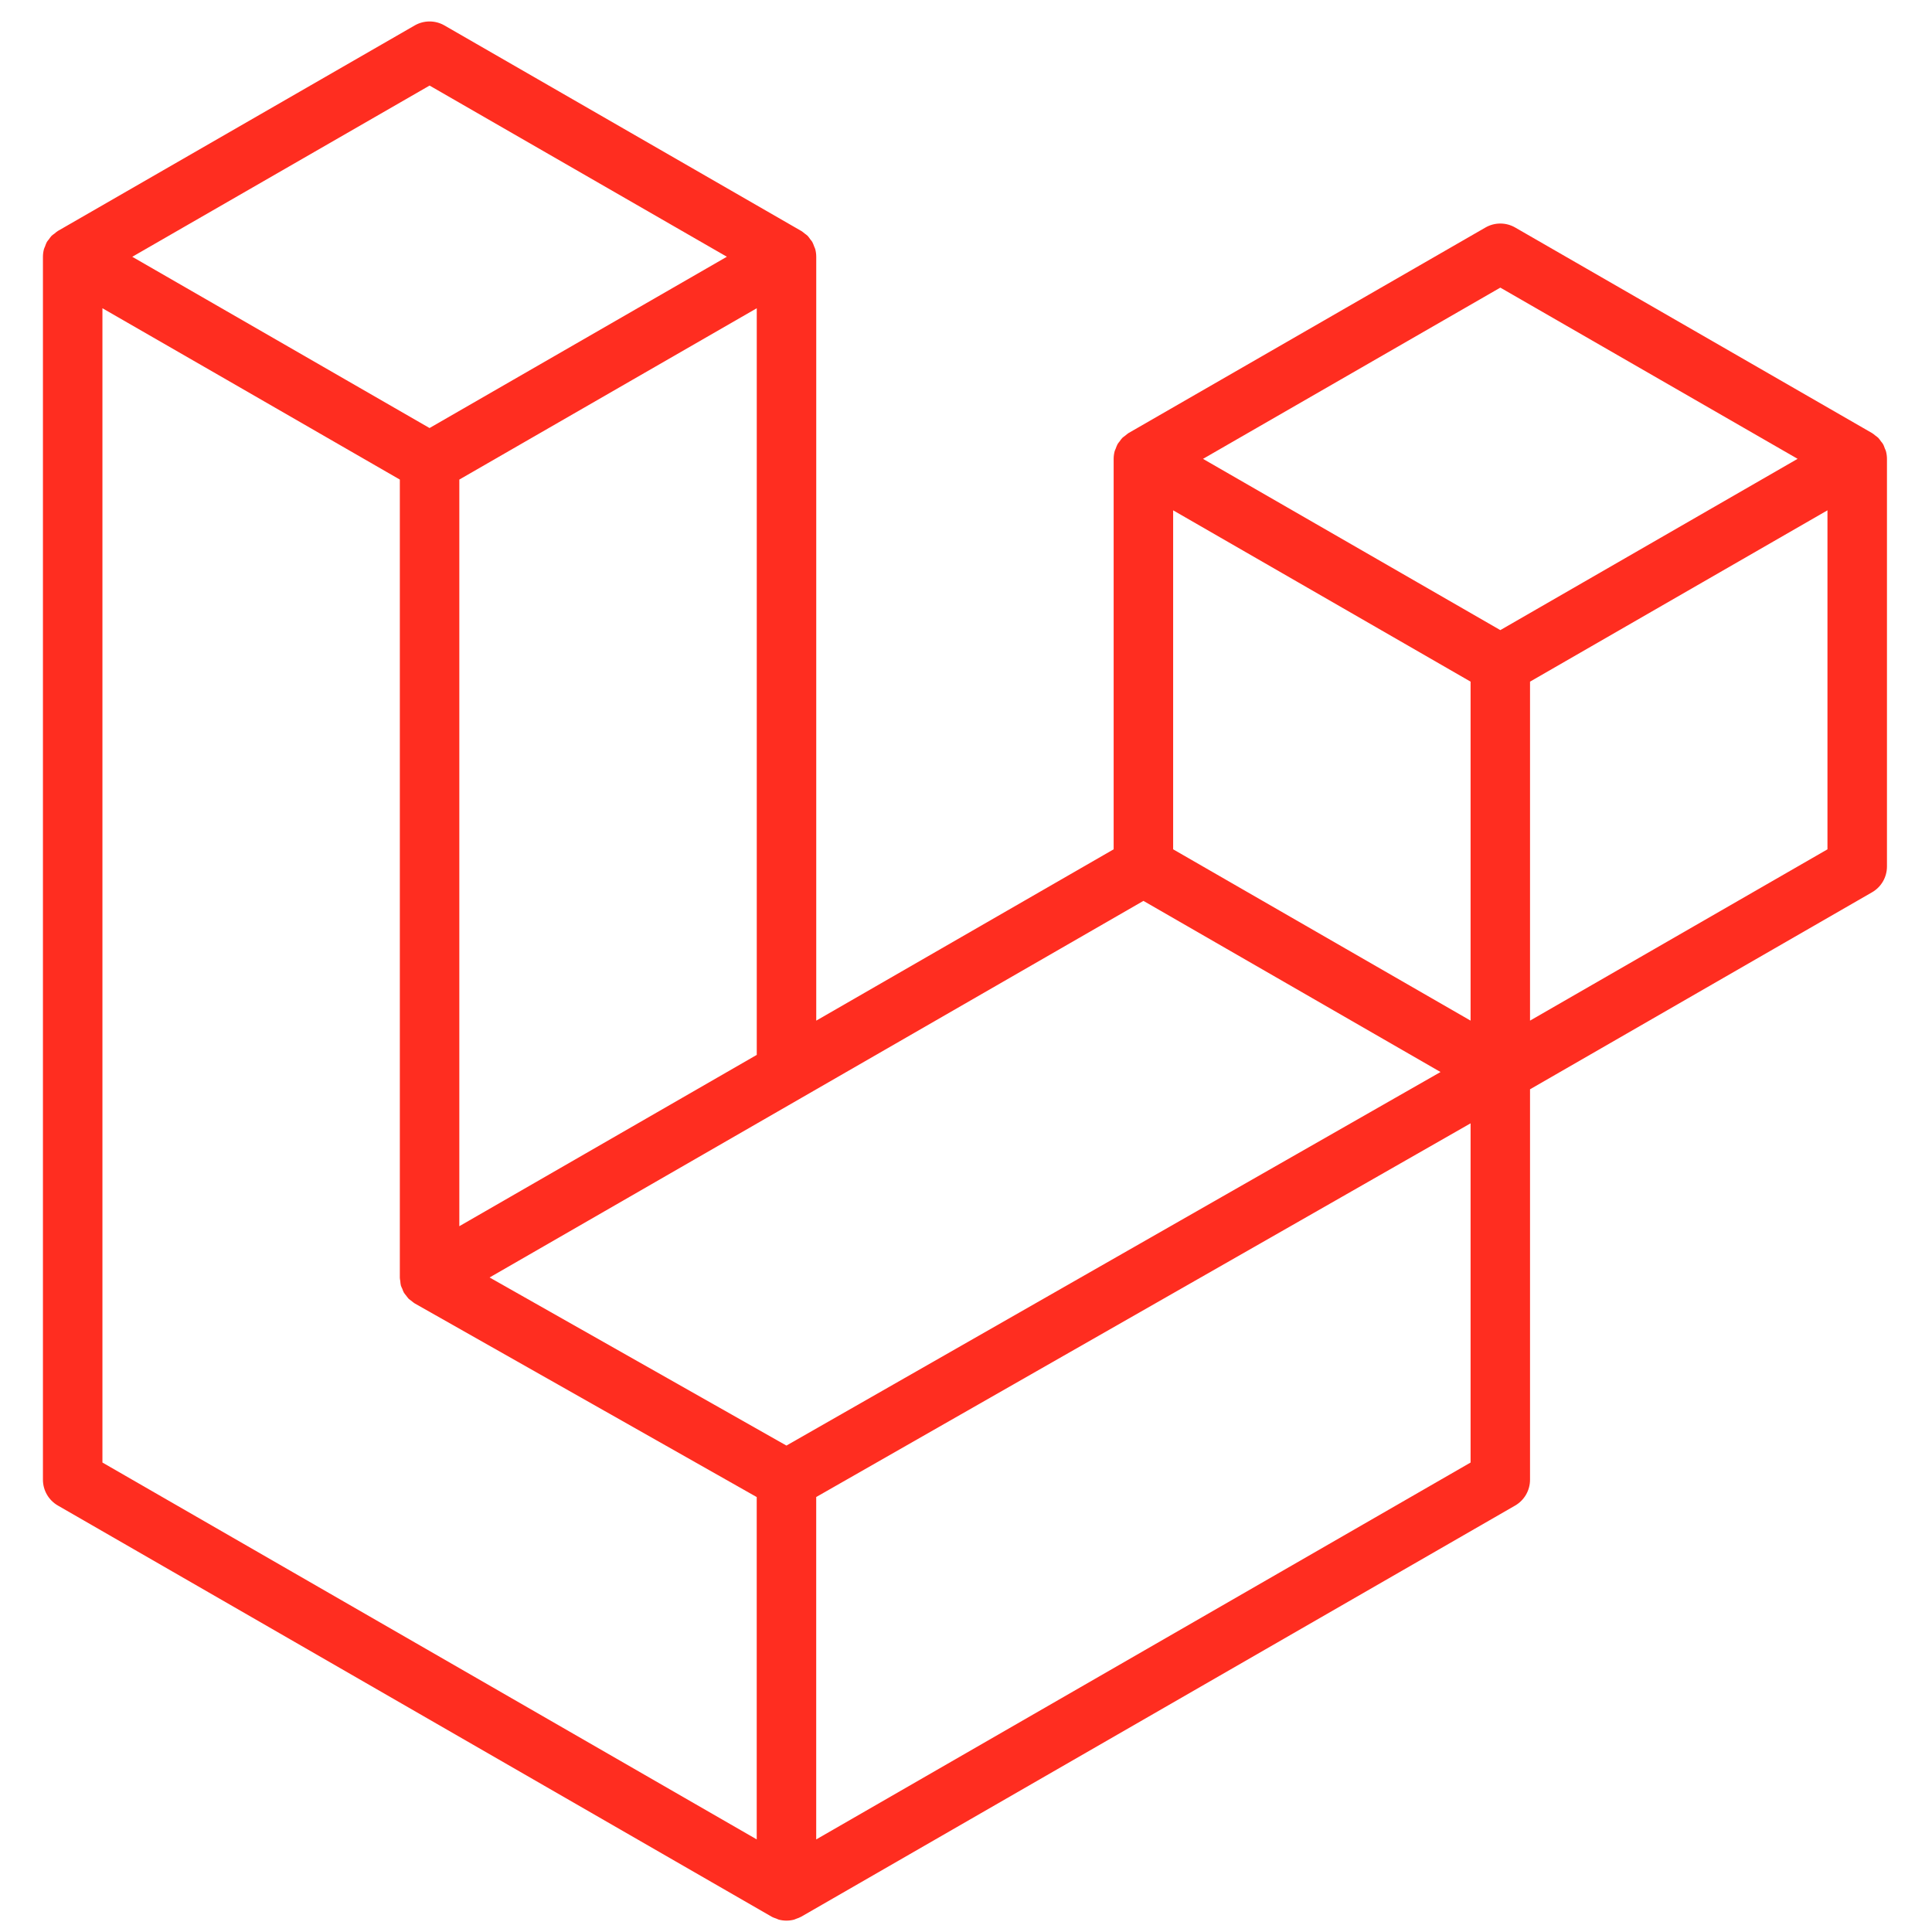
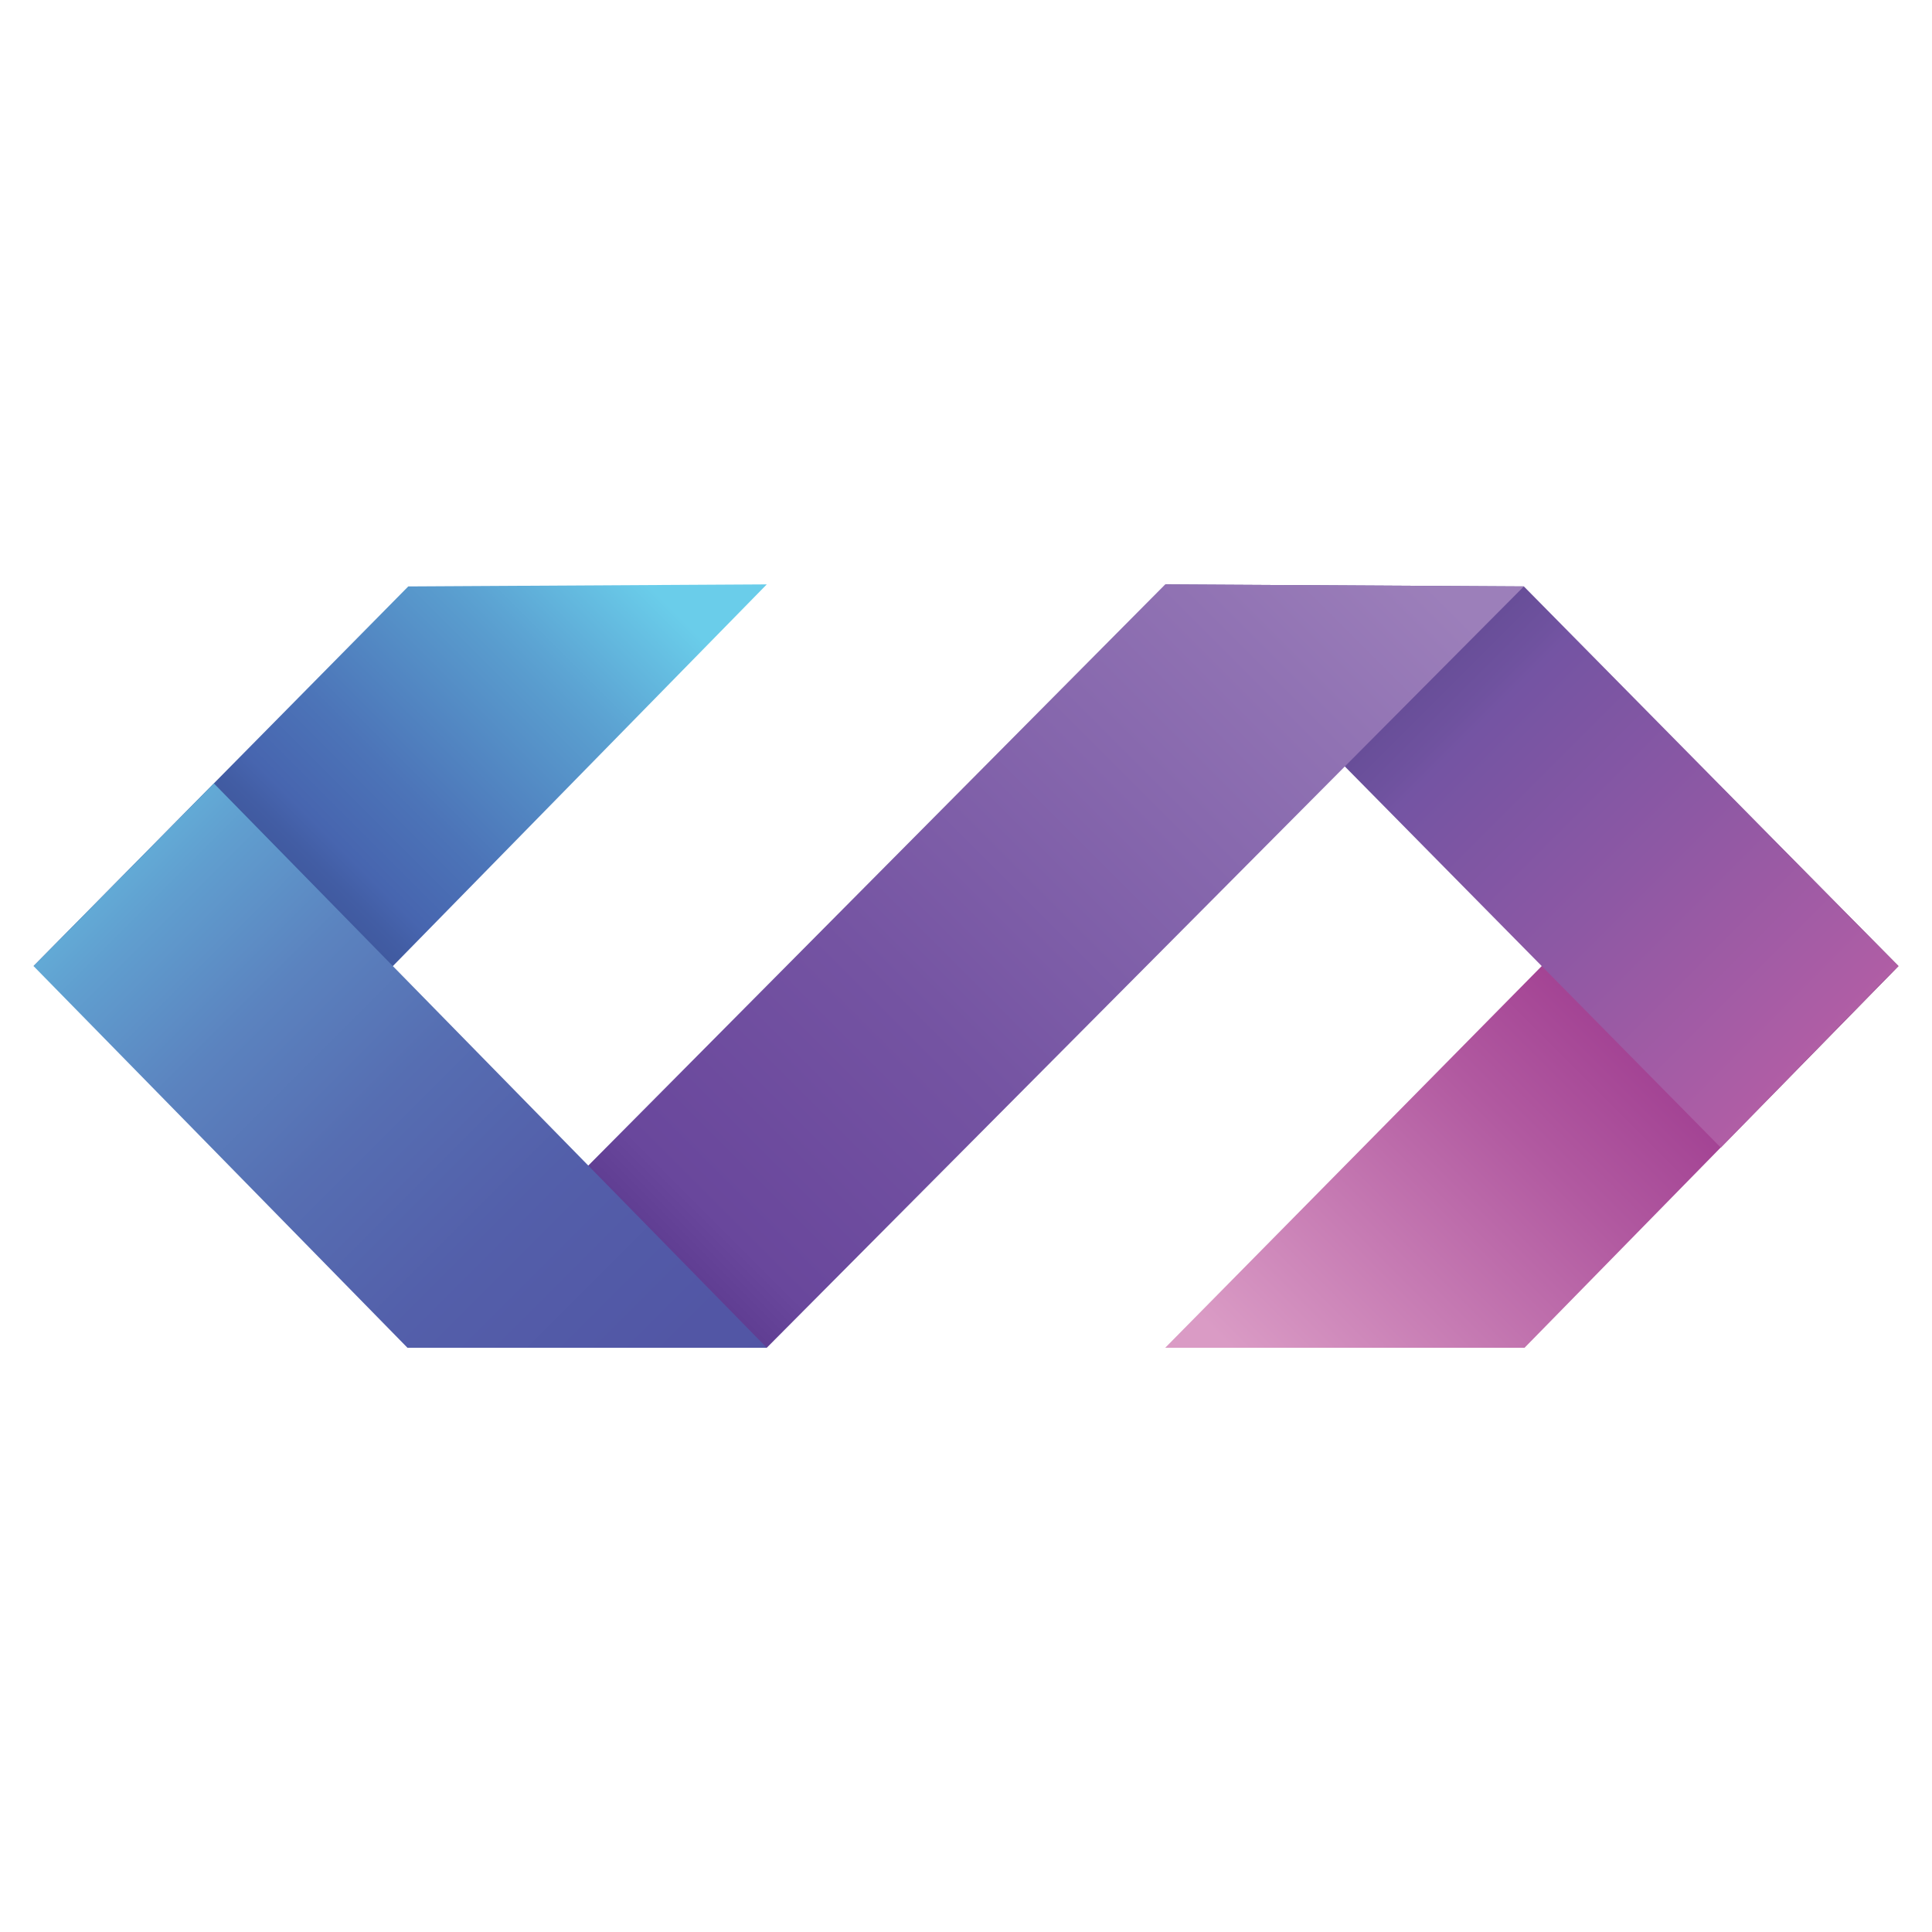
- <svg xmlns="http://www.w3.org/2000/svg" width="166" height="166" viewBox="0 0 166 166" fill="none">
-   <path fill-rule="evenodd" clip-rule="evenodd" d="M162.041 38.759C162.099 38.977 162.129 39.201 162.13 39.426V74.452C162.13 74.902 162.011 75.344 161.786 75.733C161.561 76.122 161.237 76.444 160.847 76.668L131.462 93.594V127.141C131.462 128.054 130.977 128.897 130.186 129.357L68.847 164.683C68.707 164.763 68.554 164.814 68.401 164.868C68.343 164.887 68.289 164.922 68.228 164.938C67.8 165.051 67.349 165.051 66.92 164.938C66.85 164.919 66.786 164.881 66.719 164.855C66.579 164.804 66.432 164.76 66.298 164.683L4.972 129.357C4.583 129.133 4.259 128.81 4.034 128.421C3.808 128.032 3.69 127.591 3.689 127.141L3.689 22.063C3.689 21.834 3.721 21.61 3.779 21.393C3.798 21.32 3.843 21.253 3.868 21.179C3.916 21.045 3.961 20.908 4.031 20.783C4.079 20.7 4.149 20.633 4.206 20.557C4.28 20.454 4.347 20.349 4.433 20.26C4.506 20.186 4.602 20.132 4.685 20.068C4.778 19.992 4.861 19.909 4.966 19.848L35.633 2.185C36.022 1.961 36.462 1.844 36.91 1.844C37.358 1.844 37.798 1.961 38.186 2.185L68.851 19.848H68.857C68.959 19.912 69.045 19.992 69.138 20.065C69.221 20.129 69.313 20.186 69.387 20.257C69.476 20.349 69.54 20.454 69.616 20.557C69.671 20.633 69.744 20.7 69.789 20.783C69.862 20.911 69.904 21.045 69.955 21.179C69.98 21.253 70.025 21.32 70.044 21.396C70.103 21.614 70.133 21.838 70.133 22.063V87.694L95.686 72.974V39.423C95.686 39.2 95.718 38.973 95.775 38.759C95.798 38.683 95.839 38.615 95.865 38.542C95.916 38.408 95.96 38.271 96.031 38.146C96.079 38.063 96.149 37.996 96.203 37.92C96.279 37.818 96.343 37.712 96.433 37.623C96.506 37.549 96.599 37.495 96.681 37.431C96.777 37.355 96.86 37.272 96.962 37.211L127.633 19.548C128.021 19.324 128.461 19.206 128.91 19.206C129.358 19.206 129.798 19.324 130.186 19.548L160.85 37.211C160.959 37.275 161.042 37.355 161.137 37.428C161.217 37.492 161.31 37.549 161.383 37.62C161.473 37.712 161.536 37.818 161.613 37.92C161.67 37.996 161.741 38.063 161.785 38.146C161.859 38.271 161.9 38.408 161.951 38.542C161.98 38.615 162.021 38.683 162.041 38.759ZM157.018 72.974V43.848L146.287 50.028L131.462 58.568V87.694L157.021 72.974H157.018ZM126.354 125.663V96.518L111.771 104.85L70.13 128.626V158.046L126.354 125.663ZM8.801 26.485V125.663L65.018 158.043V128.629L35.649 112L35.64 111.994L35.627 111.988C35.528 111.93 35.445 111.847 35.353 111.777C35.273 111.713 35.18 111.662 35.11 111.592L35.104 111.582C35.021 111.502 34.963 111.403 34.893 111.314C34.829 111.228 34.753 111.154 34.702 111.065L34.699 111.055C34.641 110.96 34.606 110.845 34.565 110.736C34.523 110.64 34.469 110.551 34.443 110.449C34.411 110.328 34.405 110.197 34.392 110.072C34.379 109.976 34.354 109.881 34.354 109.785V109.778V41.205L19.532 32.662L8.801 26.485ZM36.913 7.35L11.364 22.063L36.907 36.777L62.453 22.06L36.907 7.35H36.913ZM50.2 99.174L65.022 90.637V26.485L54.291 32.665L39.466 41.205V105.357L50.2 99.174ZM128.91 24.713L103.363 39.426L128.91 54.14L154.453 39.423L128.91 24.713ZM126.354 58.568L111.529 50.028L100.798 43.848V72.974L115.619 81.511L126.354 87.694V58.568ZM67.571 124.205L105.042 102.803L123.772 92.109L98.245 77.405L68.854 94.334L42.066 109.762L67.571 124.205Z" fill="#FF2D20" />
+ <svg xmlns="http://www.w3.org/2000/svg" id="Layer_1" data-name="Layer 1" viewBox="0 0 141.73 141.73">
+   <defs>
+     <style>.cls-1{fill:url(#linear-gradient);}.cls-2{fill:url(#linear-gradient-2);}.cls-3{fill:url(#linear-gradient-3);}.cls-4{fill:url(#linear-gradient-4);}.cls-5{fill:url(#linear-gradient-5);}</style>
+     <linearGradient id="linear-gradient" x1="138.32" y1="58.93" x2="94.34" y2="102.9" gradientUnits="userSpaceOnUse">
+       <stop offset="0.23" stop-color="#611756" />
+       <stop offset="0.27" stop-color="#641959" />
+       <stop offset="0.31" stop-color="#6e1f62" />
+       <stop offset="0.34" stop-color="#7f2972" />
+       <stop offset="0.37" stop-color="#963888" />
+       <stop offset="0.38" stop-color="#a03e91" />
+       <stop offset="0.58" stop-color="#b159a0" />
+       <stop offset="1" stop-color="#da9bc5" />
+     </linearGradient>
+     <linearGradient id="linear-gradient-2" x1="100.22" y1="44.81" x2="133.6" y2="78.19" gradientUnits="userSpaceOnUse">
+       <stop offset="0" stop-color="#634b95" />
+       <stop offset="0.13" stop-color="#664d97" />
+       <stop offset="0.22" stop-color="#6f529f" />
+       <stop offset="0.25" stop-color="#7454a3" />
+       <stop offset="0.58" stop-color="#8d58a4" />
+       <stop offset="1" stop-color="#b25ea5" />
+     </linearGradient>
+     <linearGradient id="linear-gradient-3" x1="33.12" y1="108.62" x2="101.99" y2="39.75" gradientUnits="userSpaceOnUse">
+       <stop offset="0.01" stop-color="#57358b" />
+       <stop offset="0.18" stop-color="#59378d" />
+       <stop offset="0.24" stop-color="#603e93" />
+       <stop offset="0.28" stop-color="#69479c" />
+       <stop offset="0.49" stop-color="#7453a2" />
+       <stop offset="0.86" stop-color="#9072b3" />
+       <stop offset="1" stop-color="#9c7fba" />
+     </linearGradient>
+     <linearGradient id="linear-gradient-4" x1="8.87" y1="77.45" x2="46.24" y2="40.08" gradientUnits="userSpaceOnUse">
+       <stop offset="0.34" stop-color="#3f589e" />
+       <stop offset="0.38" stop-color="#425da4" />
+       <stop offset="0.42" stop-color="#4765af" />
+       <stop offset="0.54" stop-color="#4c74b8" />
+       <stop offset="0.77" stop-color="#599cce" />
+       <stop offset="0.81" stop-color="#5ca4d3" />
+       <stop offset="0.98" stop-color="#6acdea" />
+     </linearGradient>
+     <linearGradient id="linear-gradient-5" x1="62.22" y1="117.6" x2="1.79" y2="57.17" gradientUnits="userSpaceOnUse">
+       <stop offset="0" stop-color="#5153a3" />
+       <stop offset="0.26" stop-color="#5256a5" />
+       <stop offset="0.44" stop-color="#535faa" />
+       <stop offset="0.59" stop-color="#566eb2" />
+       <stop offset="0.72" stop-color="#5b83bf" />
+       <stop offset="0.84" stop-color="#609ecf" />
+       <stop offset="0.96" stop-color="#67c0e2" />
+       <stop offset="1" stop-color="#6acdea" />
+     </linearGradient>
+   </defs>
+   <polygon class="cls-1" points="111.84 98.87 85.48 98.87 126.16 57.63 139.27 70.87 111.84 98.87" />
+   <polygon class="cls-2" points="126.24 84.19 139.27 70.87 111.79 43.02 85.48 42.87 126.24 84.19" />
+   <polygon class="cls-3" points="56.25 98.87 29.89 98.87 85.48 42.87 111.79 43.02 56.25 98.87" />
+   <polygon class="cls-4" points="28.82 70.87 2.46 70.87 29.95 43.02 56.25 42.87 28.82 70.87" />
+   <polygon class="cls-5" points="29.89 98.87 56.25 98.87 15.69 57.47 2.46 70.87 29.89 98.87" />
</svg>
